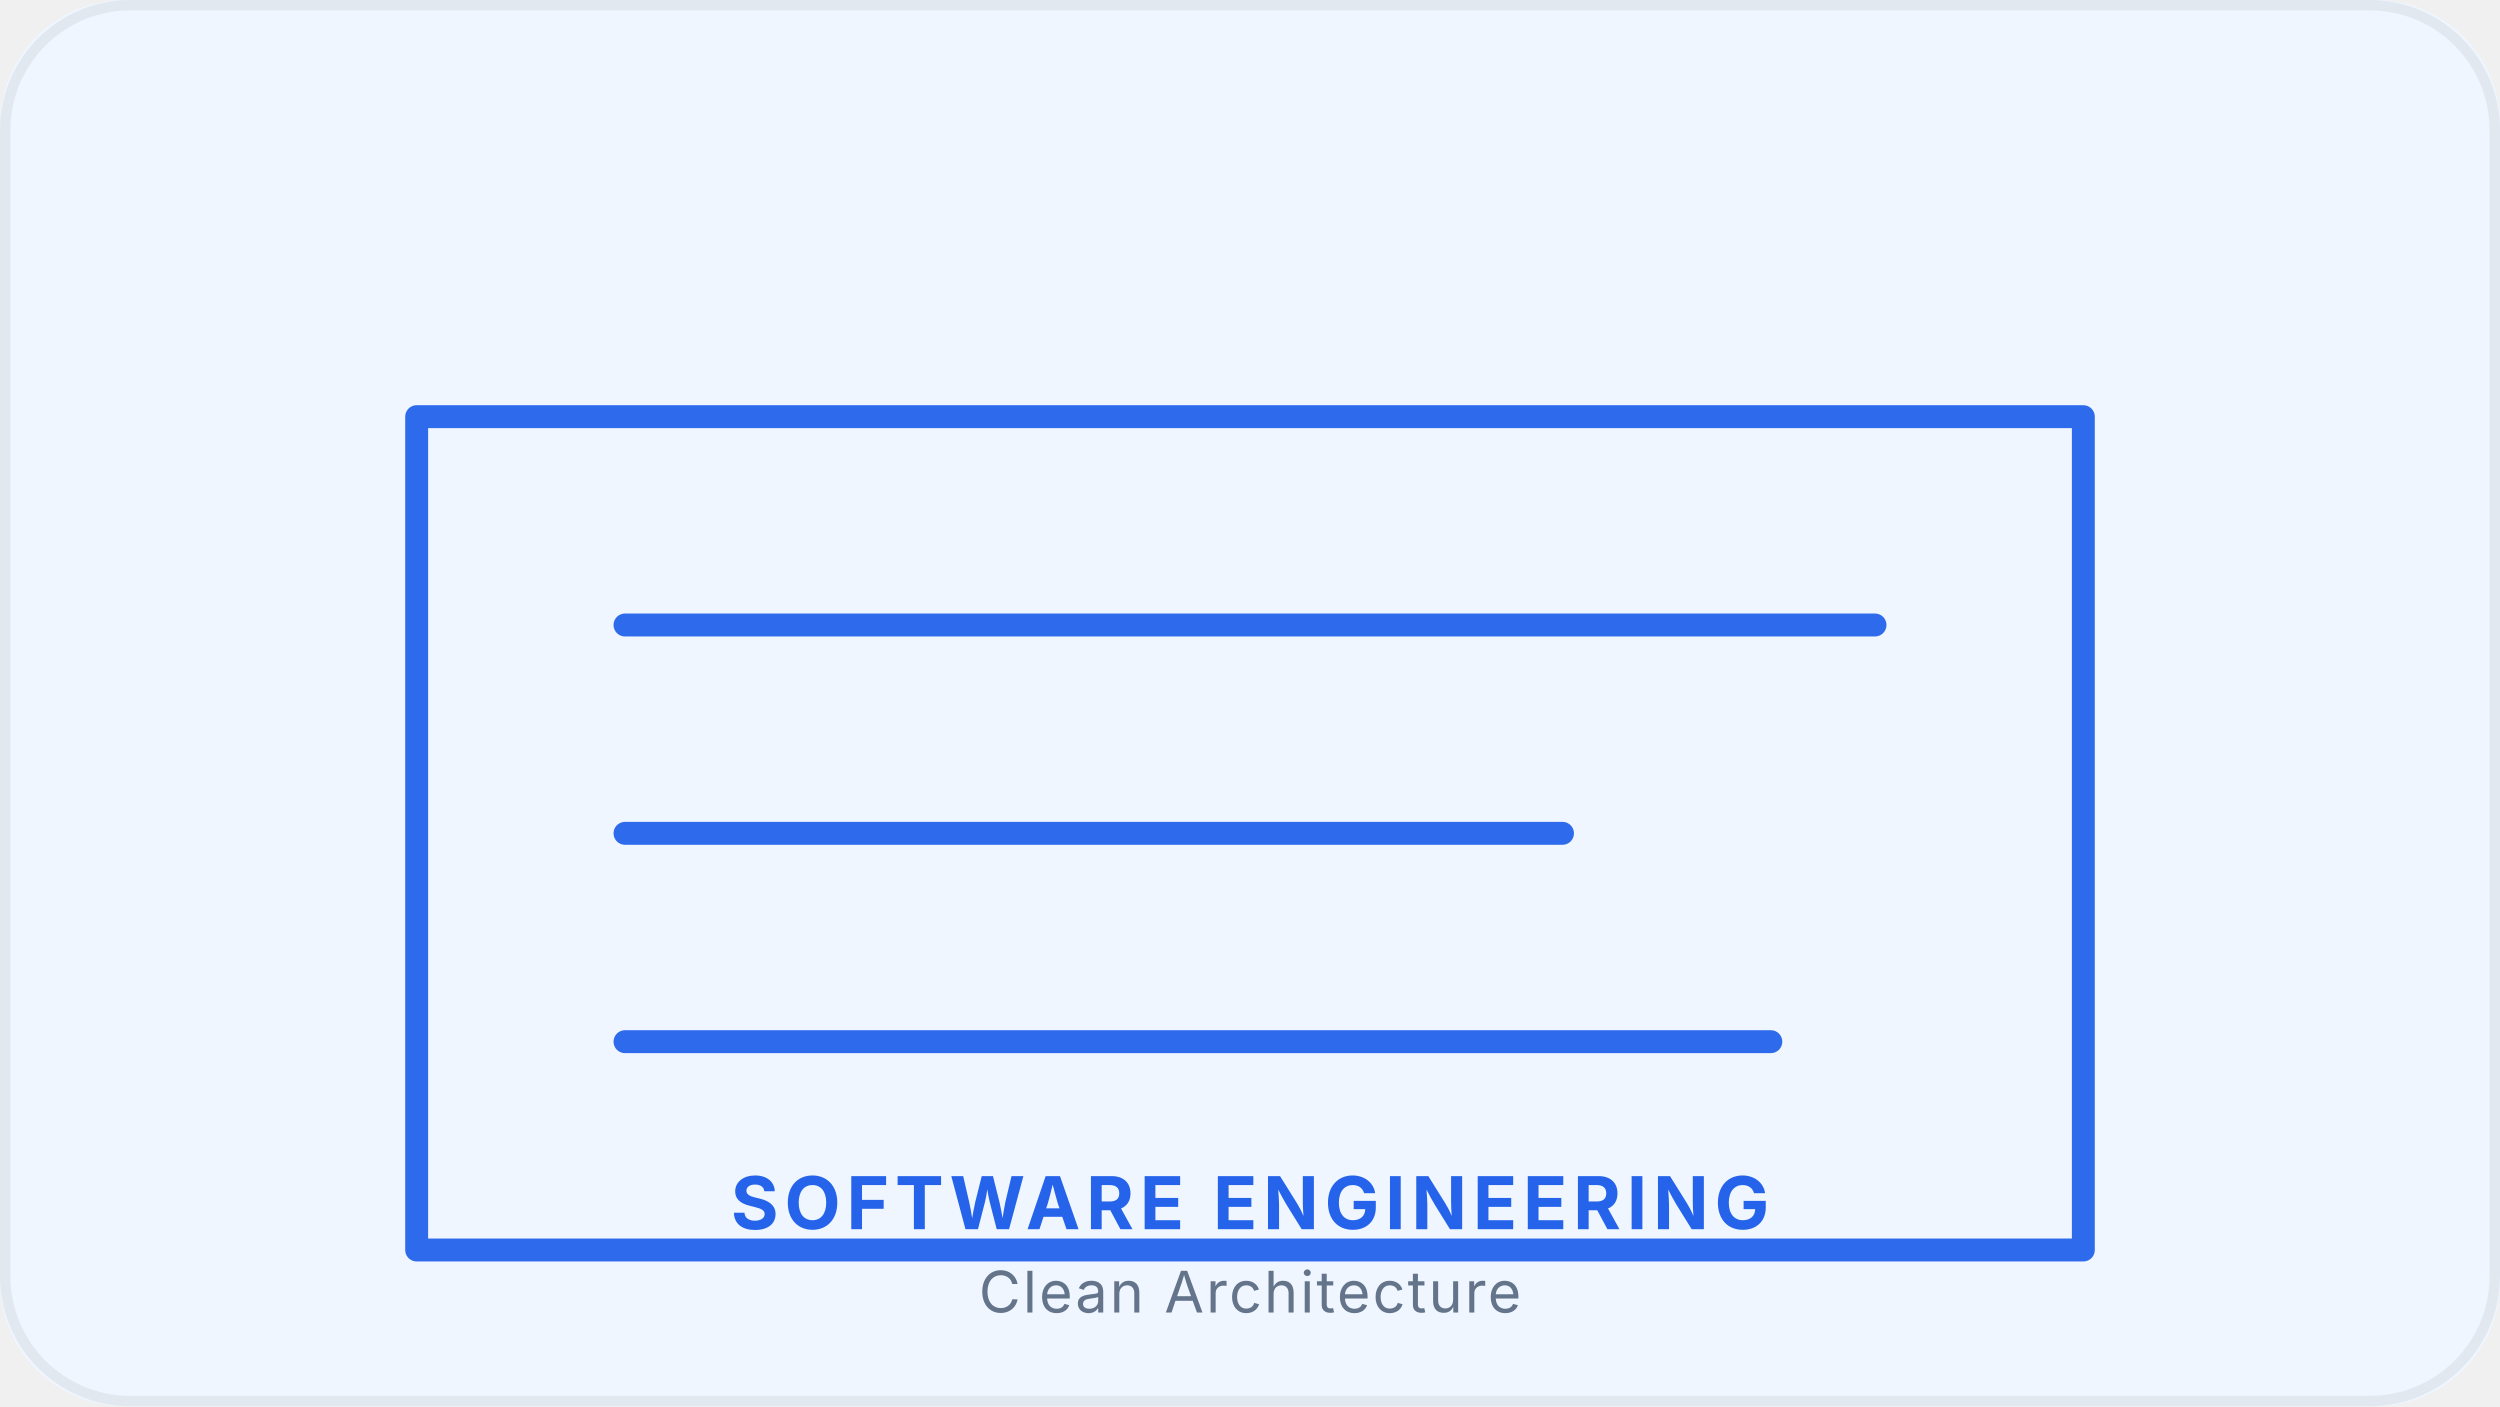
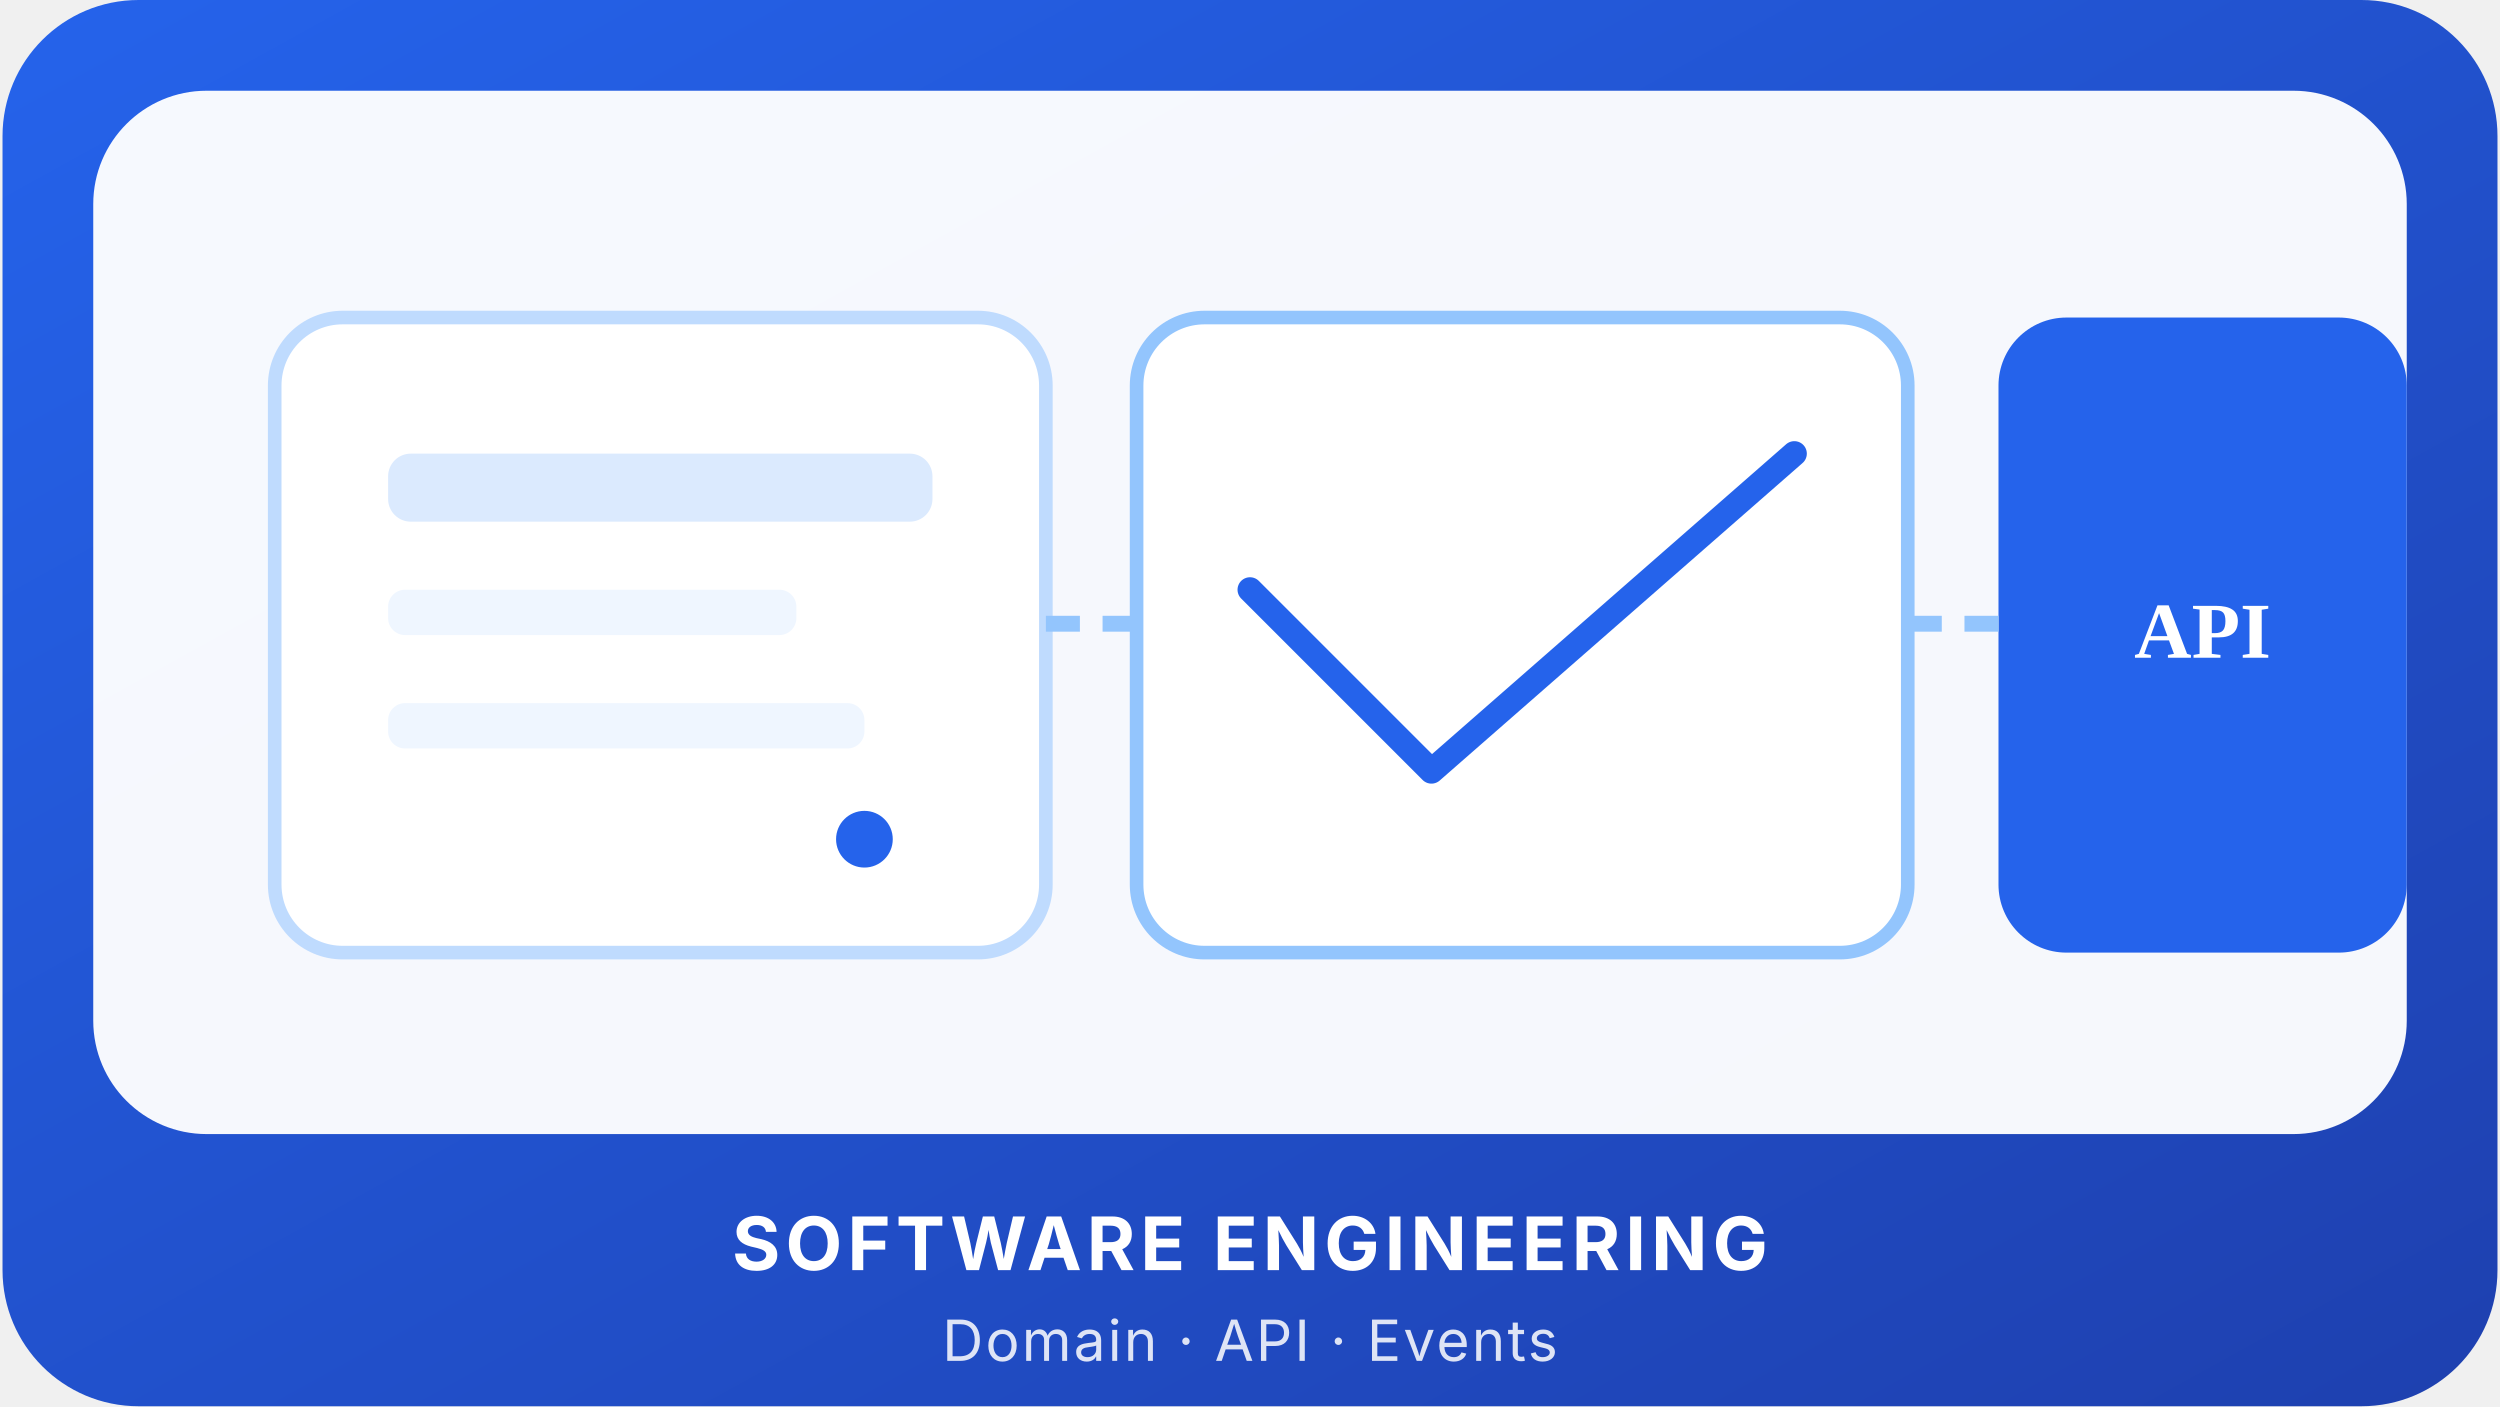
- <svg xmlns="http://www.w3.org/2000/svg" viewBox="0 0 240 135" width="1200" height="675" role="img">
-   <rect width="240" height="135" rx="12" fill="#EFF6FF" />
-   <rect x="0.5" y="0.5" width="239" height="134" rx="12" fill="none" stroke="#E2E8F0" stroke-width="1" />
-   <g fill="none" stroke="#2563EB" stroke-width="2.2" stroke-linecap="round" stroke-linejoin="round" opacity="0.95">
-     <path d="M 40 40 L 200 40 L 200 120 L 40 120 Z M 60 60 L 180 60 M 60 80 L 150 80 M 60 100 L 170 100" />
-   </g>
-   <text x="120" y="118" text-anchor="middle" font-family="Inter,system-ui,sans-serif" font-size="7" font-weight="700" letter-spacing="0.08em" fill="#2563EB">SOFTWARE ENGINEERING</text>
-   <text x="120" y="126" text-anchor="middle" font-family="Inter,system-ui,sans-serif" font-size="5.5" fill="#64748B" letter-spacing="0.04em">Clean Architecture</text>
+ <svg xmlns="http://www.w3.org/2000/svg" viewBox="0 0 220 124" width="1200" height="675" role="img">
+   <defs>
+     <linearGradient id="g" x1="0" y1="0" x2="1" y2="1">
+       <stop offset="0%" stop-color="#2563EB" />
+       <stop offset="100%" stop-color="#1E40AF" />
+     </linearGradient>
+     <marker id="arrow" viewBox="0 0 6 6" refX="6" refY="3" markerWidth="6" markerHeight="6" orient="auto">
+       <path d="M0 0 L6 3 L0 6 Z" fill="#0EA5E9" />
+     </marker>
+     <marker id="arrow2" viewBox="0 0 6 6" refX="6" refY="3" markerWidth="6" markerHeight="6" orient="auto">
+       <path d="M0 0 L6 3 L0 6 Z" fill="#059669" />
+     </marker>
+   </defs>
+   <rect width="220" height="124" rx="12" fill="url(#g)" />
+   <rect x="8" y="8" width="204" height="92" rx="10" fill="white" opacity="0.96" />
+   <rect x="24" y="28" width="68" height="56" rx="6" fill="white" stroke="#BFDBFE" stroke-width="1.2" />
+   <rect x="34" y="40" width="48" height="6" rx="2" fill="#DBEAFE" />
+   <rect x="34" y="52" width="36" height="4" rx="1.5" fill="#EFF6FF" />
+   <rect x="34" y="62" width="42" height="4" rx="1.5" fill="#EFF6FF" />
+   <circle cx="76" cy="74" r="2.5" fill="#2563EB" />
+   <rect x="100" y="28" width="68" height="56" rx="6" fill="white" stroke="#93C5FD" stroke-width="1.2" />
+   <path d="M110 52 L126 68 L158 40" fill="none" stroke="#2563EB" stroke-width="2.2" stroke-linecap="round" stroke-linejoin="round" />
+   <rect x="176" y="28" width="36" height="56" rx="6" fill="#2563EB" />
+   <text x="194" y="58" text-anchor="middle" font-size="7" font-weight="700" fill="white">API</text>
+   <path d="M92 55 L100 55 M168 55 L176 55" stroke="#93C5FD" stroke-width="1.4" stroke-dasharray="3 2" />
+   <text x="110" y="112" text-anchor="middle" font-family="Inter,system-ui,sans-serif" font-size="6.5" font-weight="700" letter-spacing="0.07em" fill="white">SOFTWARE ENGINEERING</text>
+   <text x="110" y="120" text-anchor="middle" font-family="Inter,system-ui,sans-serif" font-size="5" fill="rgba(255,255,255,0.85)" letter-spacing="0.04em">Domain · API · Events</text>
</svg>
